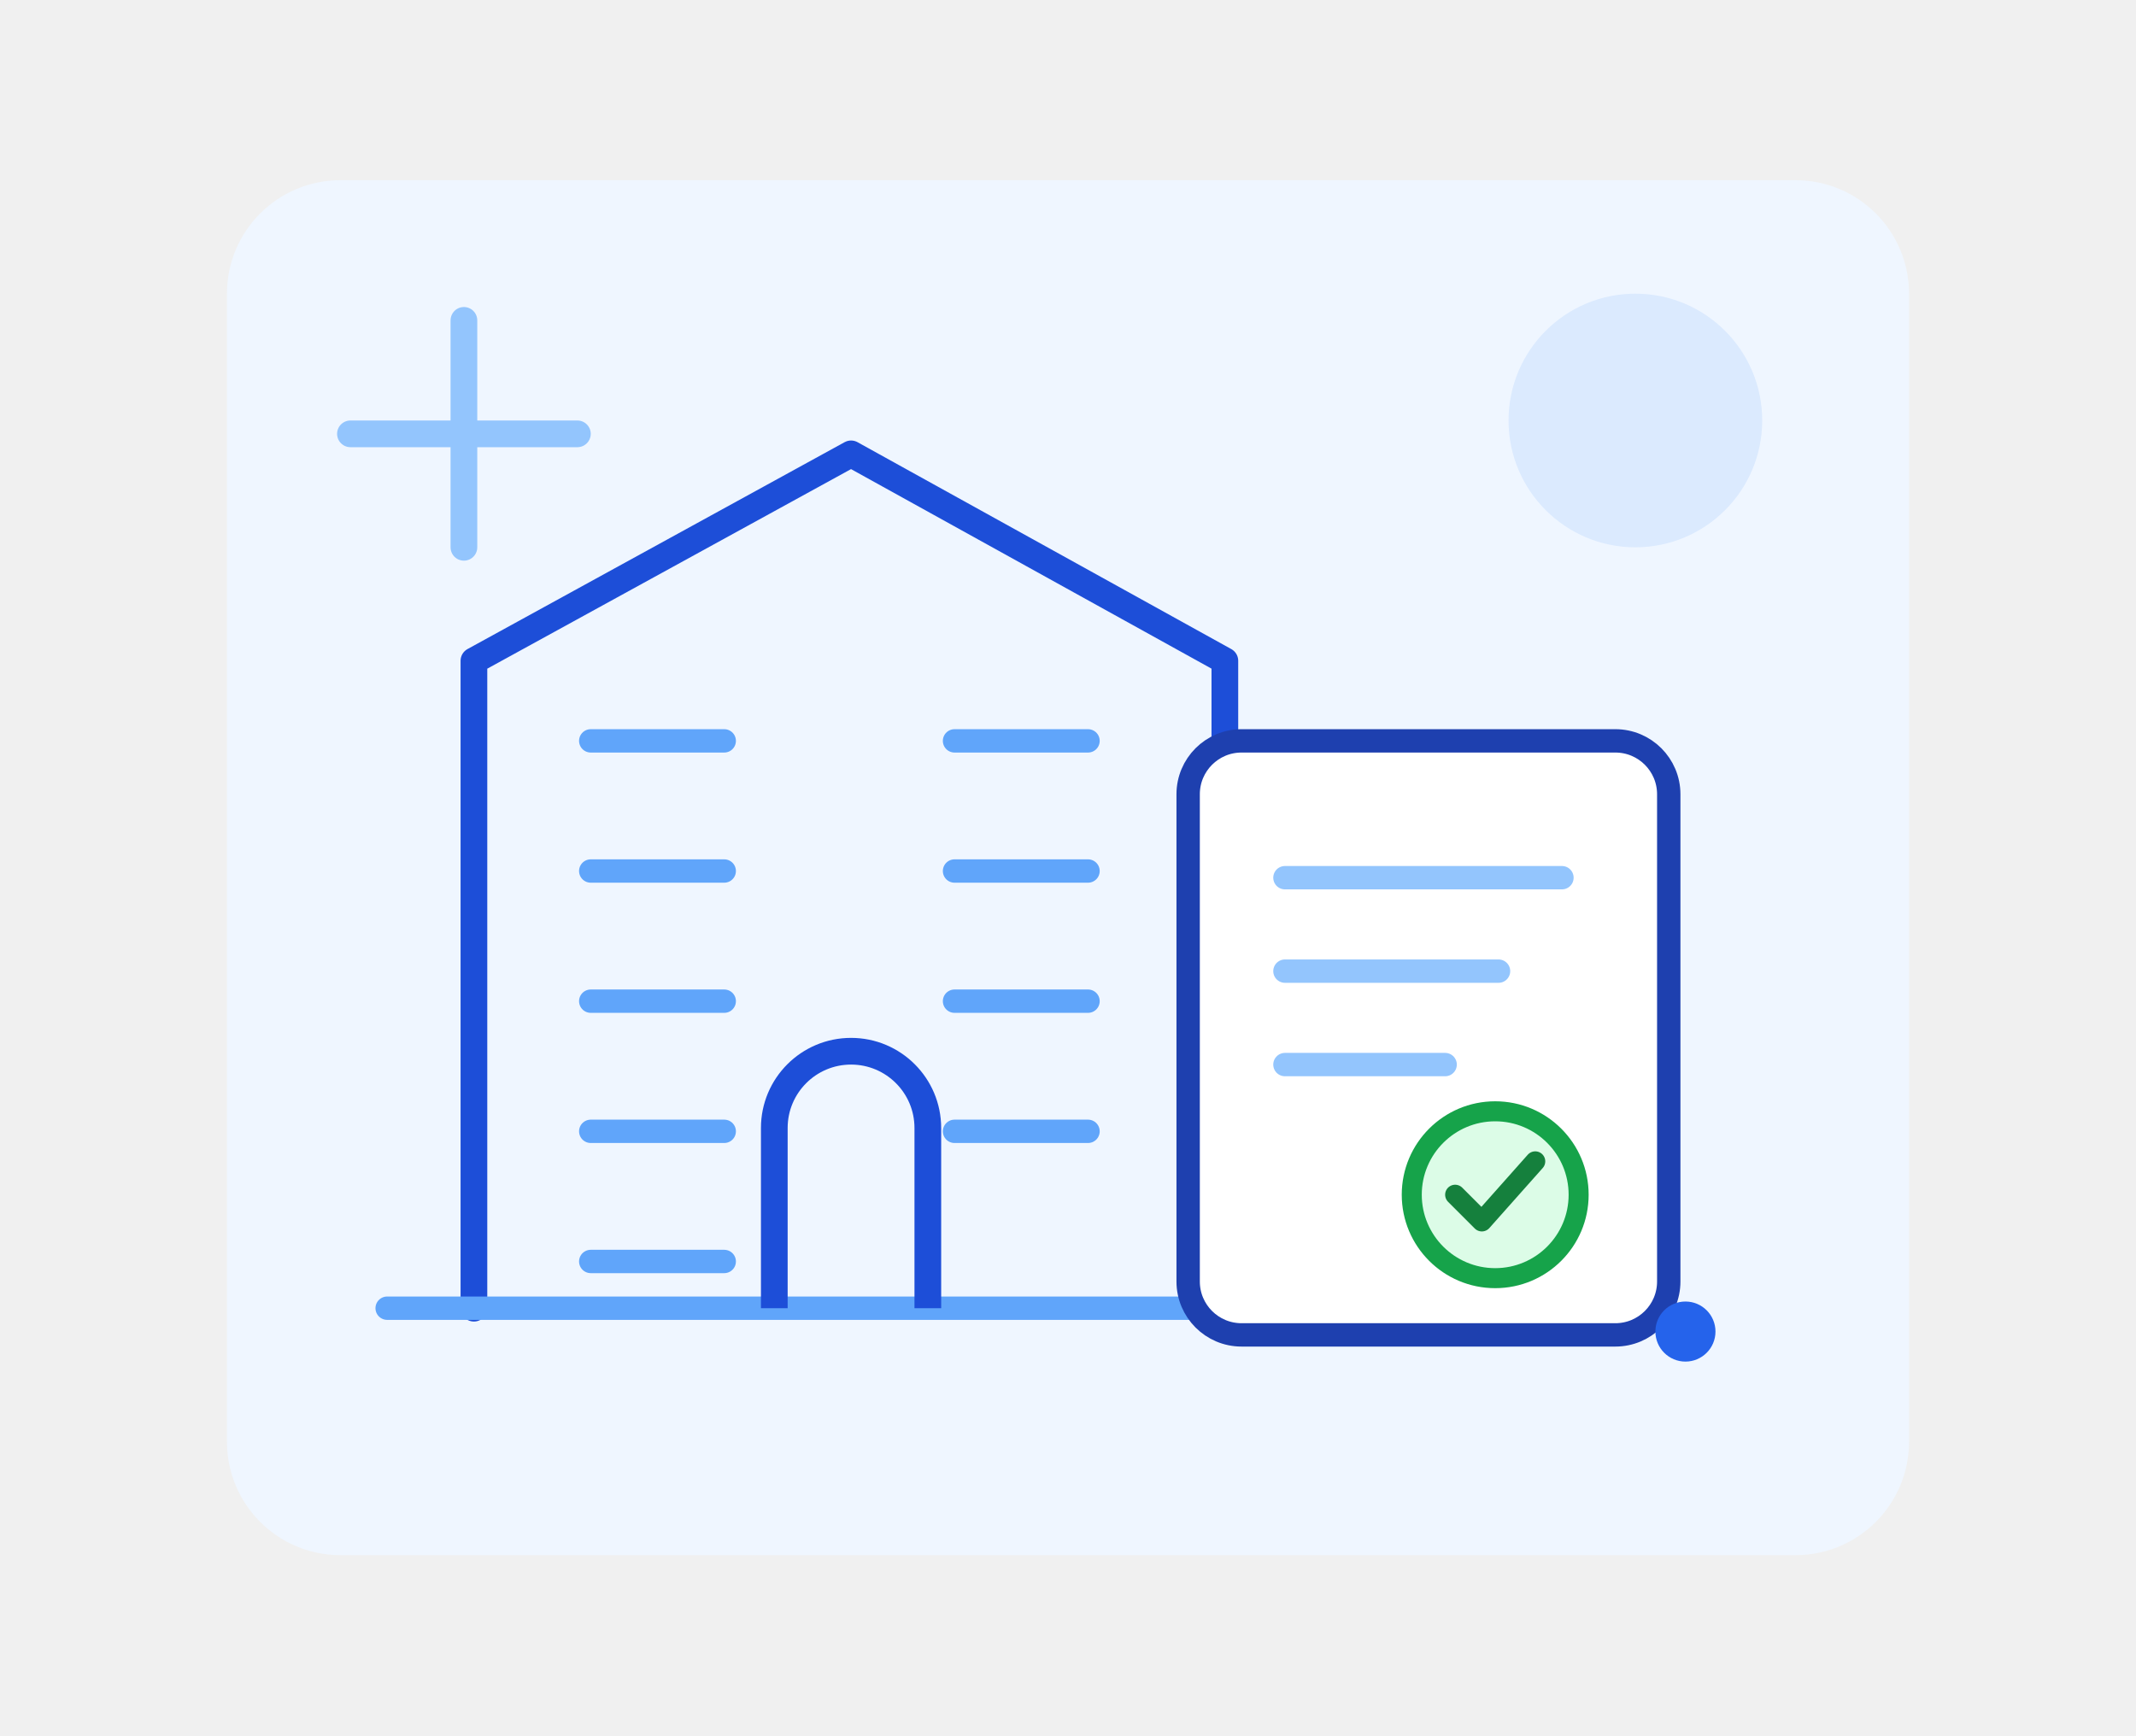
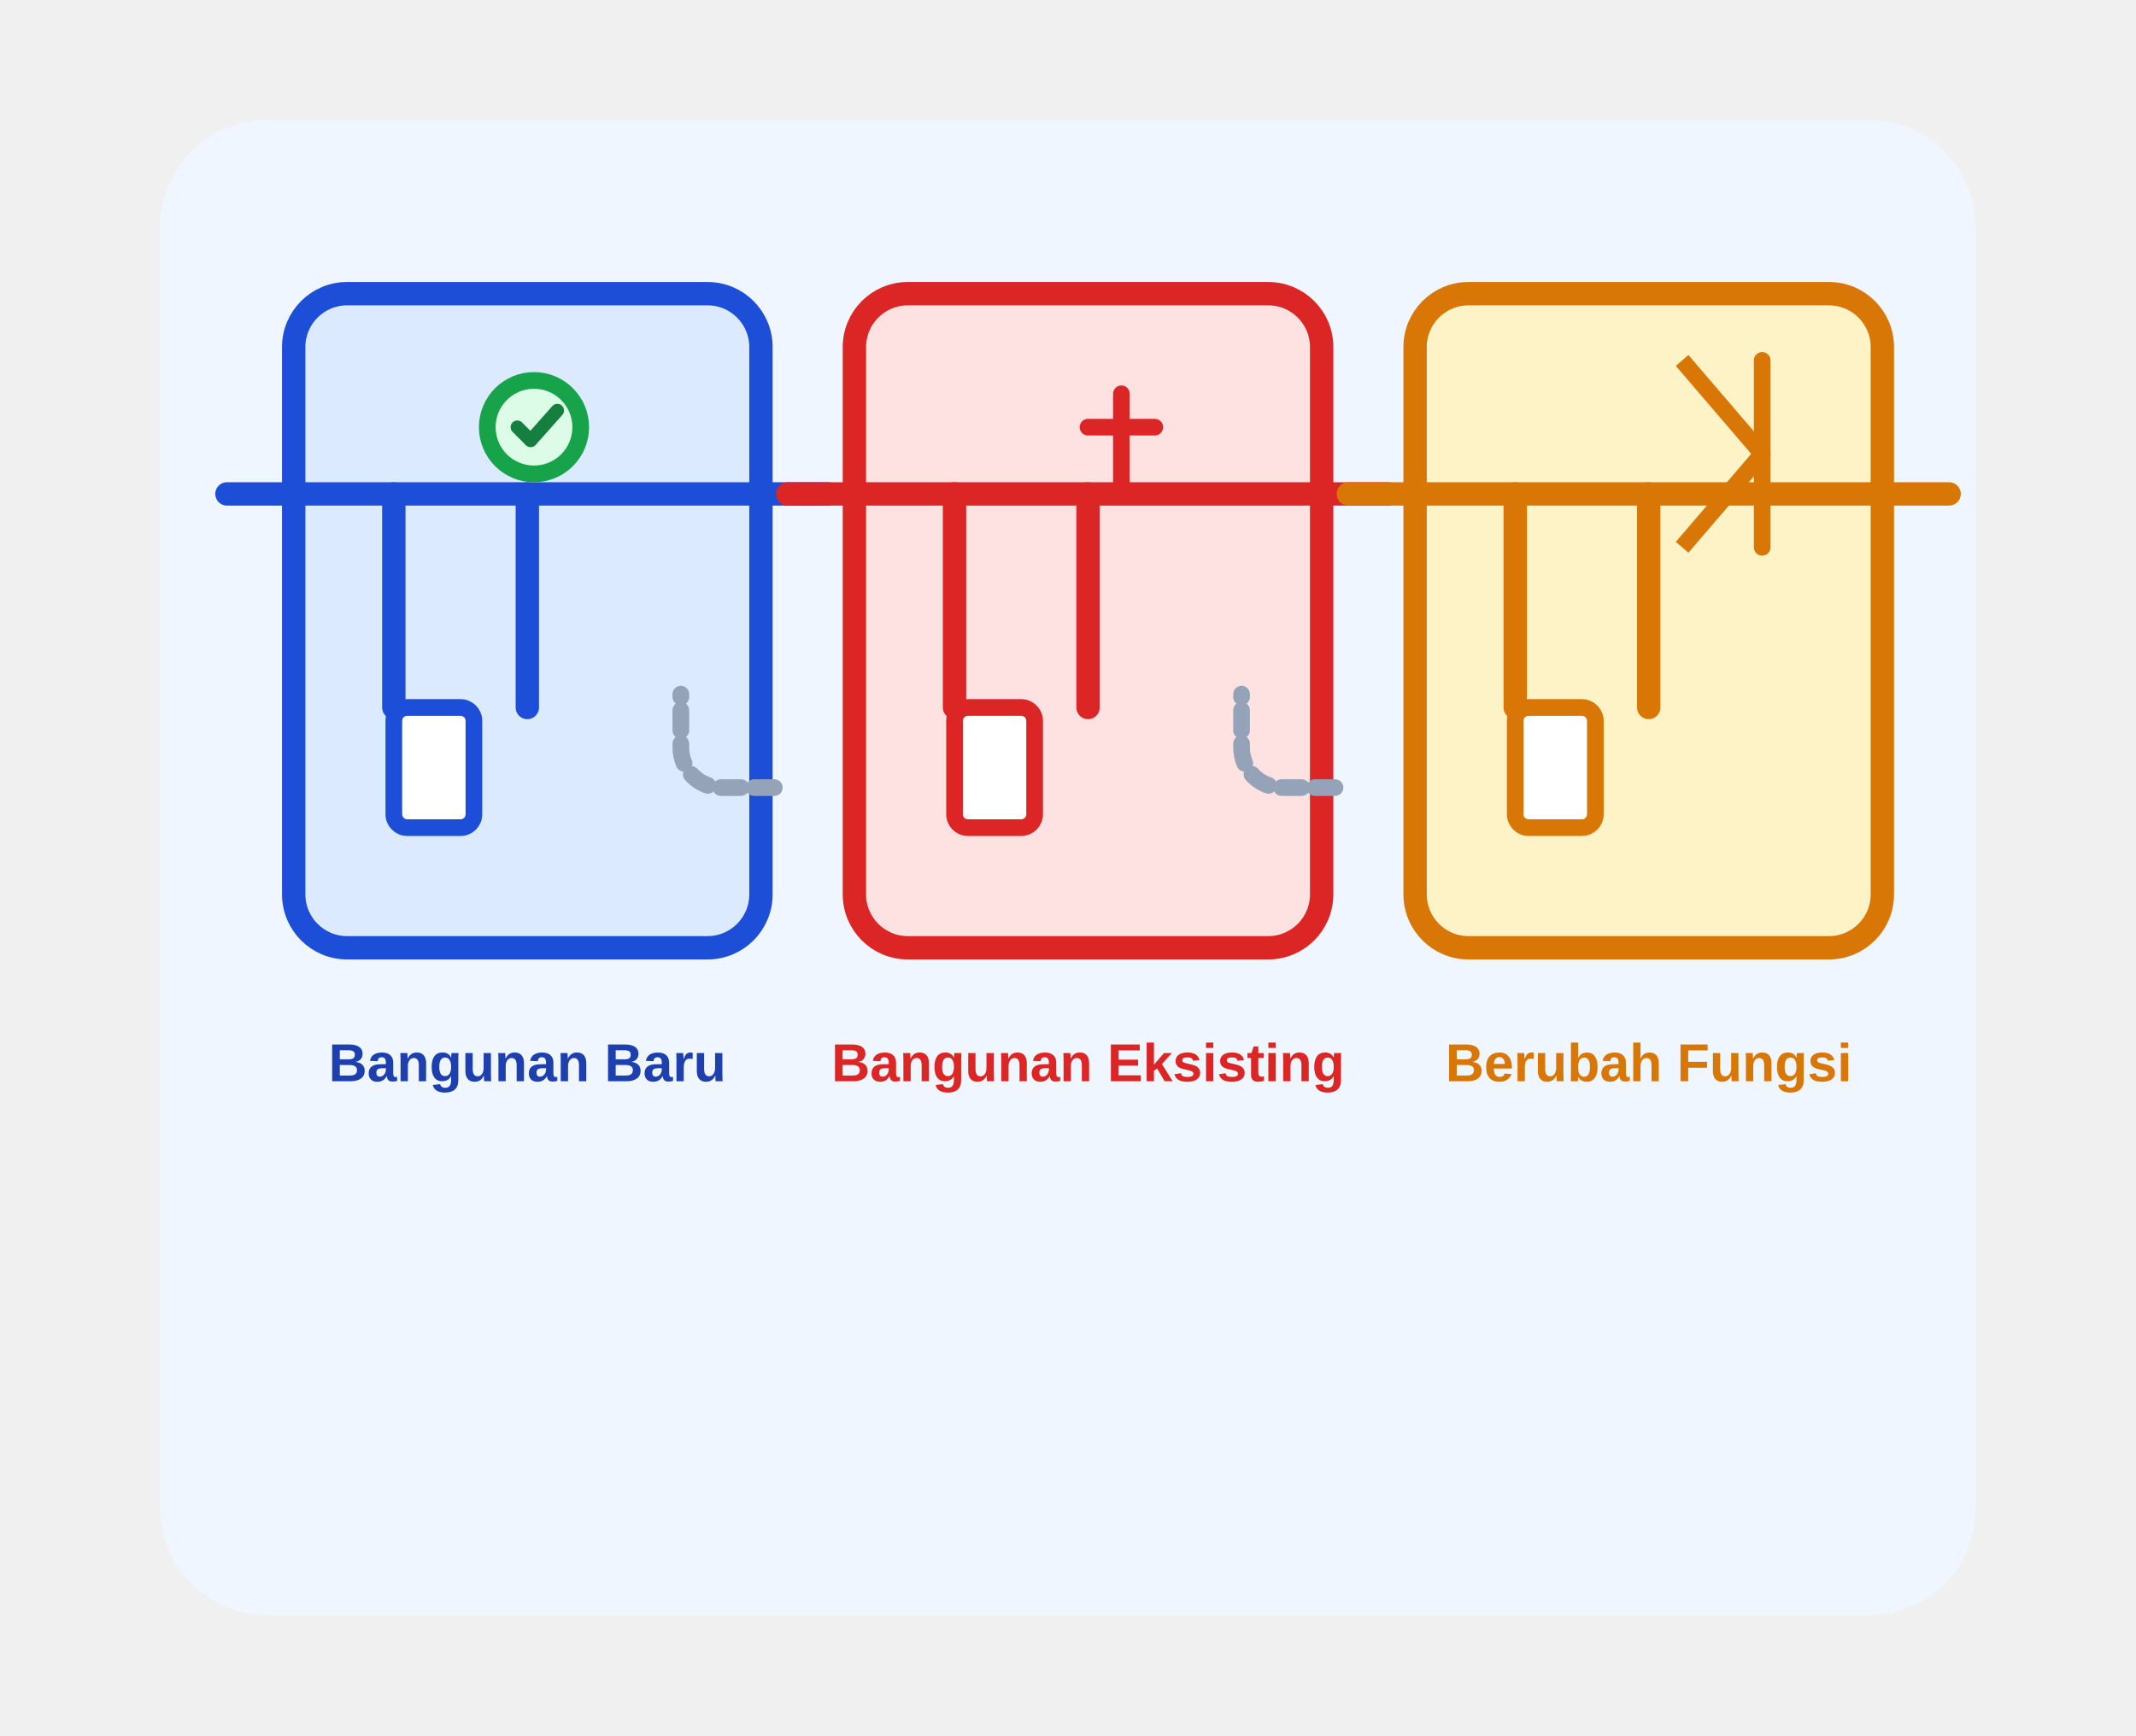
<svg xmlns="http://www.w3.org/2000/svg" viewBox="0 0 640 520" fill="none" role="img" aria-labelledby="title desc">
-   <rect x="68" y="54" width="504" height="412" rx="34" fill="#EFF6FF" />
-   <circle cx="490" cy="126" r="38" fill="#DBEAFE" />
-   <path d="M142 392V198l113-62 112 62v194" stroke="#1D4ED8" stroke-width="8" stroke-linecap="round" stroke-linejoin="round" />
-   <path d="M116 392h278M177 222h40m-40 39h40m-40 39h40m-40 39h40m-40 39h40M286 222h40m-40 39h40m-40 39h40m-40 39h40" stroke="#60A5FA" stroke-width="7" stroke-linecap="round" />
-   <path d="M232 392v-54a23 23 0 0 1 46 0v54" stroke="#1D4ED8" stroke-width="8" stroke-linejoin="round" />
-   <rect x="356" y="222" width="144" height="178" rx="16" fill="#fff" stroke="#1E40AF" stroke-width="7" />
-   <path d="M385 263h83m-83 28h64m-64 28h48" stroke="#93C5FD" stroke-width="7" stroke-linecap="round" />
-   <circle cx="448" cy="358" r="25" fill="#DCFCE7" stroke="#16A34A" stroke-width="6" />
-   <path d="m436 358 8 8 16-18" stroke="#15803D" stroke-width="6" stroke-linecap="round" stroke-linejoin="round" />
-   <path d="M105 130h68M139 96v68" stroke="#93C5FD" stroke-width="8" stroke-linecap="round" />
-   <circle cx="505" cy="399" r="9" fill="#2563EB" />
+   <rect x="48" y="36" width="544" height="448" rx="32" fill="#EFF6FF" />
+   <rect x="88" y="88" width="140" height="196" rx="16" fill="#DBEAFE" stroke="#1D4ED8" stroke-width="7" />
+   <path d="M68 148H248" stroke="#1D4ED8" stroke-width="7" stroke-linecap="round" />
+   <path d="M118 148v64M158 148v64" stroke="#1D4ED8" stroke-width="7" stroke-linecap="round" />
+   <rect x="118" y="212" width="24" height="36" rx="4" fill="#fff" stroke="#1D4ED8" stroke-width="5" />
+   <circle cx="160" cy="128" r="14" fill="#DCFCE7" stroke="#16A34A" stroke-width="5" />
+   <path d="m155 128 4 4 8-9" stroke="#15803D" stroke-width="4" stroke-linecap="round" stroke-linejoin="round" />
+   <text x="158" y="324" text-anchor="middle" font-family="Arial,sans-serif" font-size="16" font-weight="600" fill="#1E40AF">Bangunan Baru</text>
+   <rect x="256" y="88" width="140" height="196" rx="16" fill="#FEE2E2" stroke="#DC2626" stroke-width="7" />
+   <path d="M236 148H416" stroke="#DC2626" stroke-width="7" stroke-linecap="round" />
+   <path d="M286 148v64M326 148v64" stroke="#DC2626" stroke-width="7" stroke-linecap="round" />
+   <rect x="286" y="212" width="24" height="36" rx="4" fill="#fff" stroke="#DC2626" stroke-width="5" />
+   <path d="M336 118v30M326 128h20" stroke="#DC2626" stroke-width="5" stroke-linecap="round" />
+   <text x="326" y="324" text-anchor="middle" font-family="Arial,sans-serif" font-size="16" font-weight="600" fill="#DC2626">Bangunan Eksisting</text>
+   <rect x="424" y="88" width="140" height="196" rx="16" fill="#FEF3C7" stroke="#D97706" stroke-width="7" />
+   <path d="M404 148H584" stroke="#D97706" stroke-width="7" stroke-linecap="round" />
+   <path d="M454 148v64M494 148v64" stroke="#D97706" stroke-width="7" stroke-linecap="round" />
+   <rect x="454" y="212" width="24" height="36" rx="4" fill="#fff" stroke="#D97706" stroke-width="5" />
+   <path d="M504 108l24 28-24 28" stroke="#D97706" stroke-width="5" stroke-linejoin="round" fill="none" />
+   <path d="M528 108v56" stroke="#D97706" stroke-width="5" stroke-linecap="round" />
+   <text x="494" y="324" text-anchor="middle" font-family="Arial,sans-serif" font-size="16" font-weight="600" fill="#D97706">Berubah Fungsi</text>
+   <path d="M232 236h-16a12 12 0 0 1-12-12v-16" stroke="#94A3B8" stroke-width="5" stroke-linecap="round" stroke-dasharray="6 4" />
+   <path d="M400 236h-16a12 12 0 0 1-12-12v-16" stroke="#94A3B8" stroke-width="5" stroke-linecap="round" stroke-dasharray="6 4" />
</svg>
